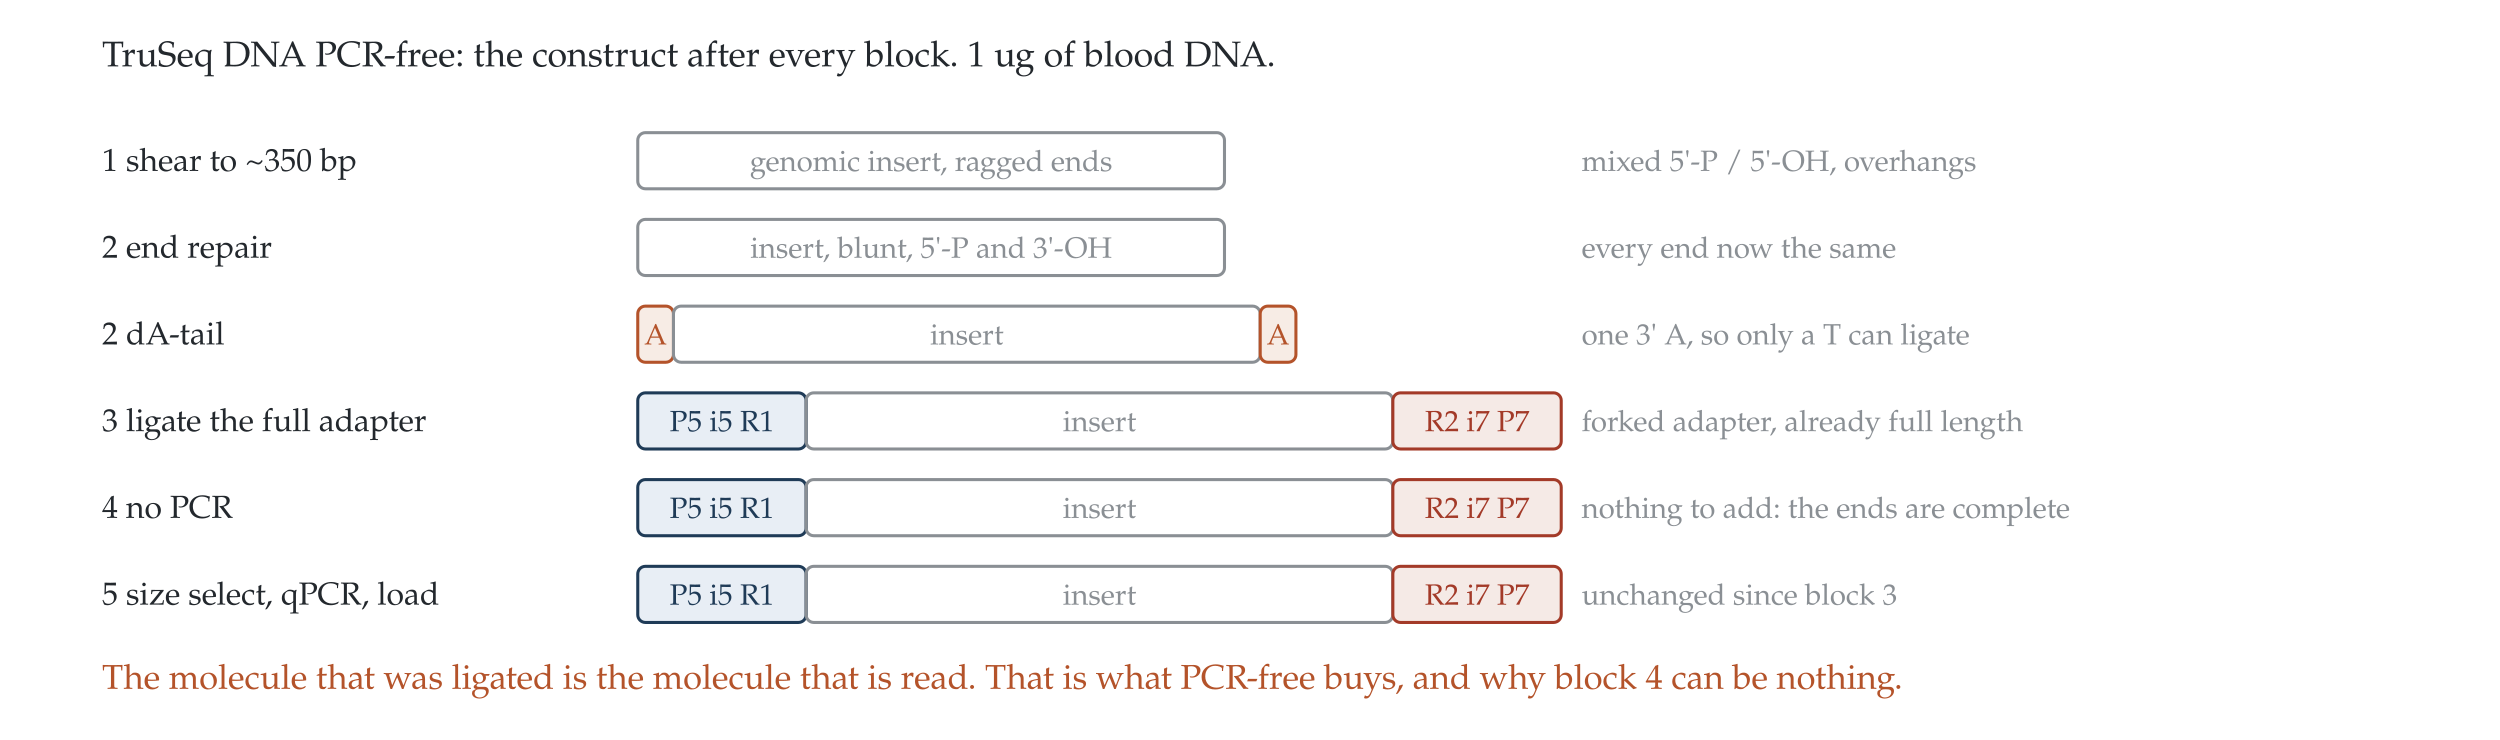
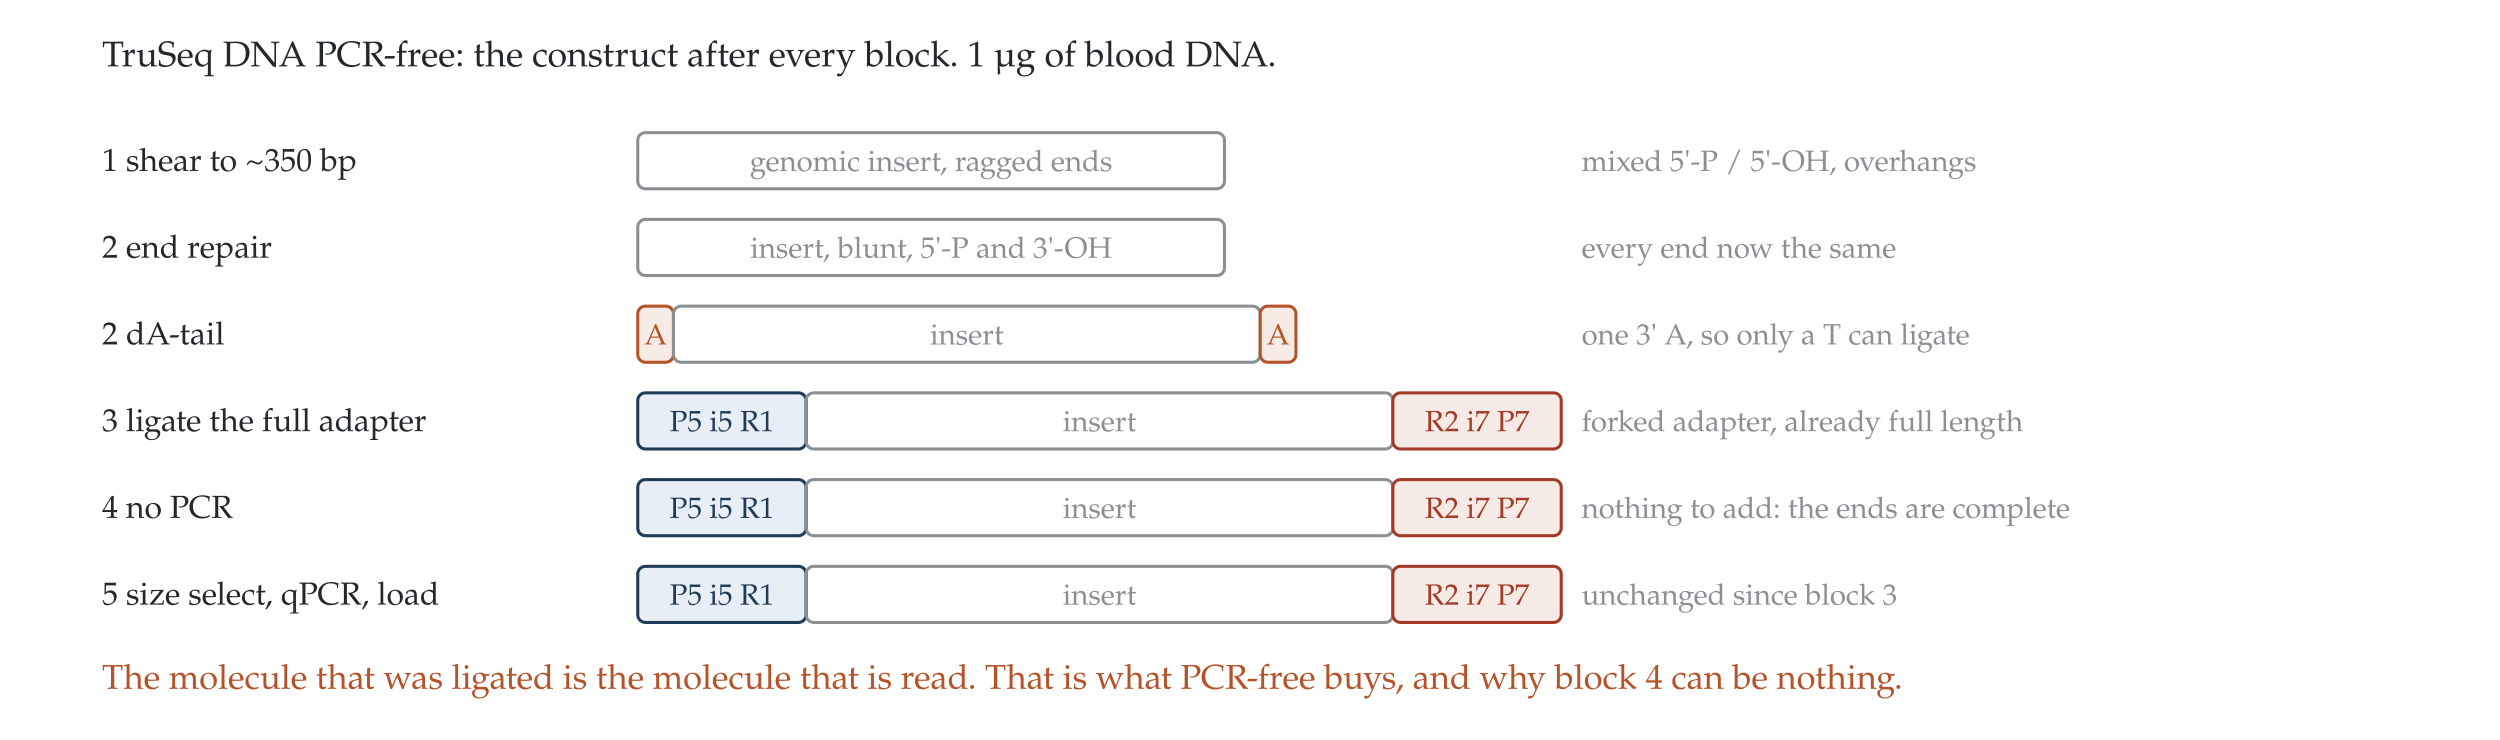
<svg xmlns="http://www.w3.org/2000/svg" viewBox="0 0 980 290" width="980" height="290" font-family="&quot;Palatino Linotype&quot;, &quot;Book Antiqua&quot;, Palatino, FreeSerif, serif" fill="#23282d">
  <rect width="980" height="290" fill="none" />
-   <text x="40" y="26" font-size="14" fill="#23282d">TruSeq DNA PCR-free: the construct after every block. 1 ug of blood DNA.</text>
+   <text x="40" y="26" font-size="14" fill="#23282d">TruSeq DNA PCR-free: the construct after every block. 1 µg of blood DNA.</text>
  <text x="40" y="67" font-size="12.5" fill="#23282d">1  shear to ~350 bp</text>
  <rect x="250" y="52" width="230" height="22" rx="3" fill="none" stroke="#8a8f94" stroke-width="1.2" />
  <text x="365.0" y="67.025" font-size="11.5" text-anchor="middle" fill="#8a8f94">genomic insert, ragged ends</text>
  <text x="620" y="67" font-size="11.5" fill="#8a8f94">mixed 5'-P / 5'-OH, overhangs</text>
  <text x="40" y="101" font-size="12.5" fill="#23282d">2  end repair</text>
  <rect x="250" y="86" width="230" height="22" rx="3" fill="none" stroke="#8a8f94" stroke-width="1.2" />
  <text x="365.0" y="101.025" font-size="11.5" text-anchor="middle" fill="#8a8f94">insert, blunt, 5'-P and 3'-OH</text>
  <text x="620" y="101" font-size="11.5" fill="#8a8f94">every end now the same</text>
  <text x="40" y="135" font-size="12.5" fill="#23282d">2  dA-tail</text>
  <rect x="250" y="120" width="14" height="22" rx="3" fill="#f7ece5" stroke="#b4532a" stroke-width="1.2" />
  <text x="257.0" y="135.025" font-size="11.5" text-anchor="middle" fill="#b4532a">A</text>
  <rect x="264" y="120" width="230" height="22" rx="3" fill="none" stroke="#8a8f94" stroke-width="1.2" />
  <text x="379.0" y="135.025" font-size="11.5" text-anchor="middle" fill="#8a8f94">insert</text>
  <rect x="494" y="120" width="14" height="22" rx="3" fill="#f7ece5" stroke="#b4532a" stroke-width="1.2" />
  <text x="501.0" y="135.025" font-size="11.5" text-anchor="middle" fill="#b4532a">A</text>
  <text x="620" y="135" font-size="11.5" fill="#8a8f94">one 3' A, so only a T can ligate</text>
  <text x="40" y="169" font-size="12.5" fill="#23282d">3  ligate the full adapter</text>
  <rect x="250" y="154" width="66" height="22" rx="3" fill="#e8eef5" stroke="#1f3b57" stroke-width="1.2" />
  <text x="283.0" y="169.025" font-size="11.5" text-anchor="middle" fill="#1f3b57">P5 i5 R1</text>
  <rect x="316" y="154" width="230" height="22" rx="3" fill="none" stroke="#8a8f94" stroke-width="1.2" />
  <text x="431.0" y="169.025" font-size="11.5" text-anchor="middle" fill="#8a8f94">insert</text>
  <rect x="546" y="154" width="66" height="22" rx="3" fill="#f5eae6" stroke="#a33a28" stroke-width="1.2" />
  <text x="579.0" y="169.025" font-size="11.5" text-anchor="middle" fill="#a33a28">R2 i7 P7</text>
  <text x="620" y="169" font-size="11.5" fill="#8a8f94">forked adapter, already full length</text>
  <text x="40" y="203" font-size="12.5" fill="#23282d">4  no PCR</text>
  <rect x="250" y="188" width="66" height="22" rx="3" fill="#e8eef5" stroke="#1f3b57" stroke-width="1.2" />
  <text x="283.0" y="203.025" font-size="11.5" text-anchor="middle" fill="#1f3b57">P5 i5 R1</text>
  <rect x="316" y="188" width="230" height="22" rx="3" fill="none" stroke="#8a8f94" stroke-width="1.2" />
  <text x="431.0" y="203.025" font-size="11.5" text-anchor="middle" fill="#8a8f94">insert</text>
  <rect x="546" y="188" width="66" height="22" rx="3" fill="#f5eae6" stroke="#a33a28" stroke-width="1.2" />
  <text x="579.0" y="203.025" font-size="11.5" text-anchor="middle" fill="#a33a28">R2 i7 P7</text>
  <text x="620" y="203" font-size="11.5" fill="#8a8f94">nothing to add: the ends are complete</text>
  <text x="40" y="237" font-size="12.5" fill="#23282d">5  size select, qPCR, load</text>
  <rect x="250" y="222" width="66" height="22" rx="3" fill="#e8eef5" stroke="#1f3b57" stroke-width="1.2" />
  <text x="283.0" y="237.025" font-size="11.5" text-anchor="middle" fill="#1f3b57">P5 i5 R1</text>
  <rect x="316" y="222" width="230" height="22" rx="3" fill="none" stroke="#8a8f94" stroke-width="1.2" />
  <text x="431.0" y="237.025" font-size="11.5" text-anchor="middle" fill="#8a8f94">insert</text>
  <rect x="546" y="222" width="66" height="22" rx="3" fill="#f5eae6" stroke="#a33a28" stroke-width="1.2" />
  <text x="579.0" y="237.025" font-size="11.5" text-anchor="middle" fill="#a33a28">R2 i7 P7</text>
  <text x="620" y="237" font-size="11.5" fill="#8a8f94">unchanged since block 3</text>
  <text x="40" y="270" font-size="13.5" fill="#b4532a">The molecule that was ligated is the molecule that is read. That is what PCR-free buys, and why block 4 can be nothing.</text>
</svg>
